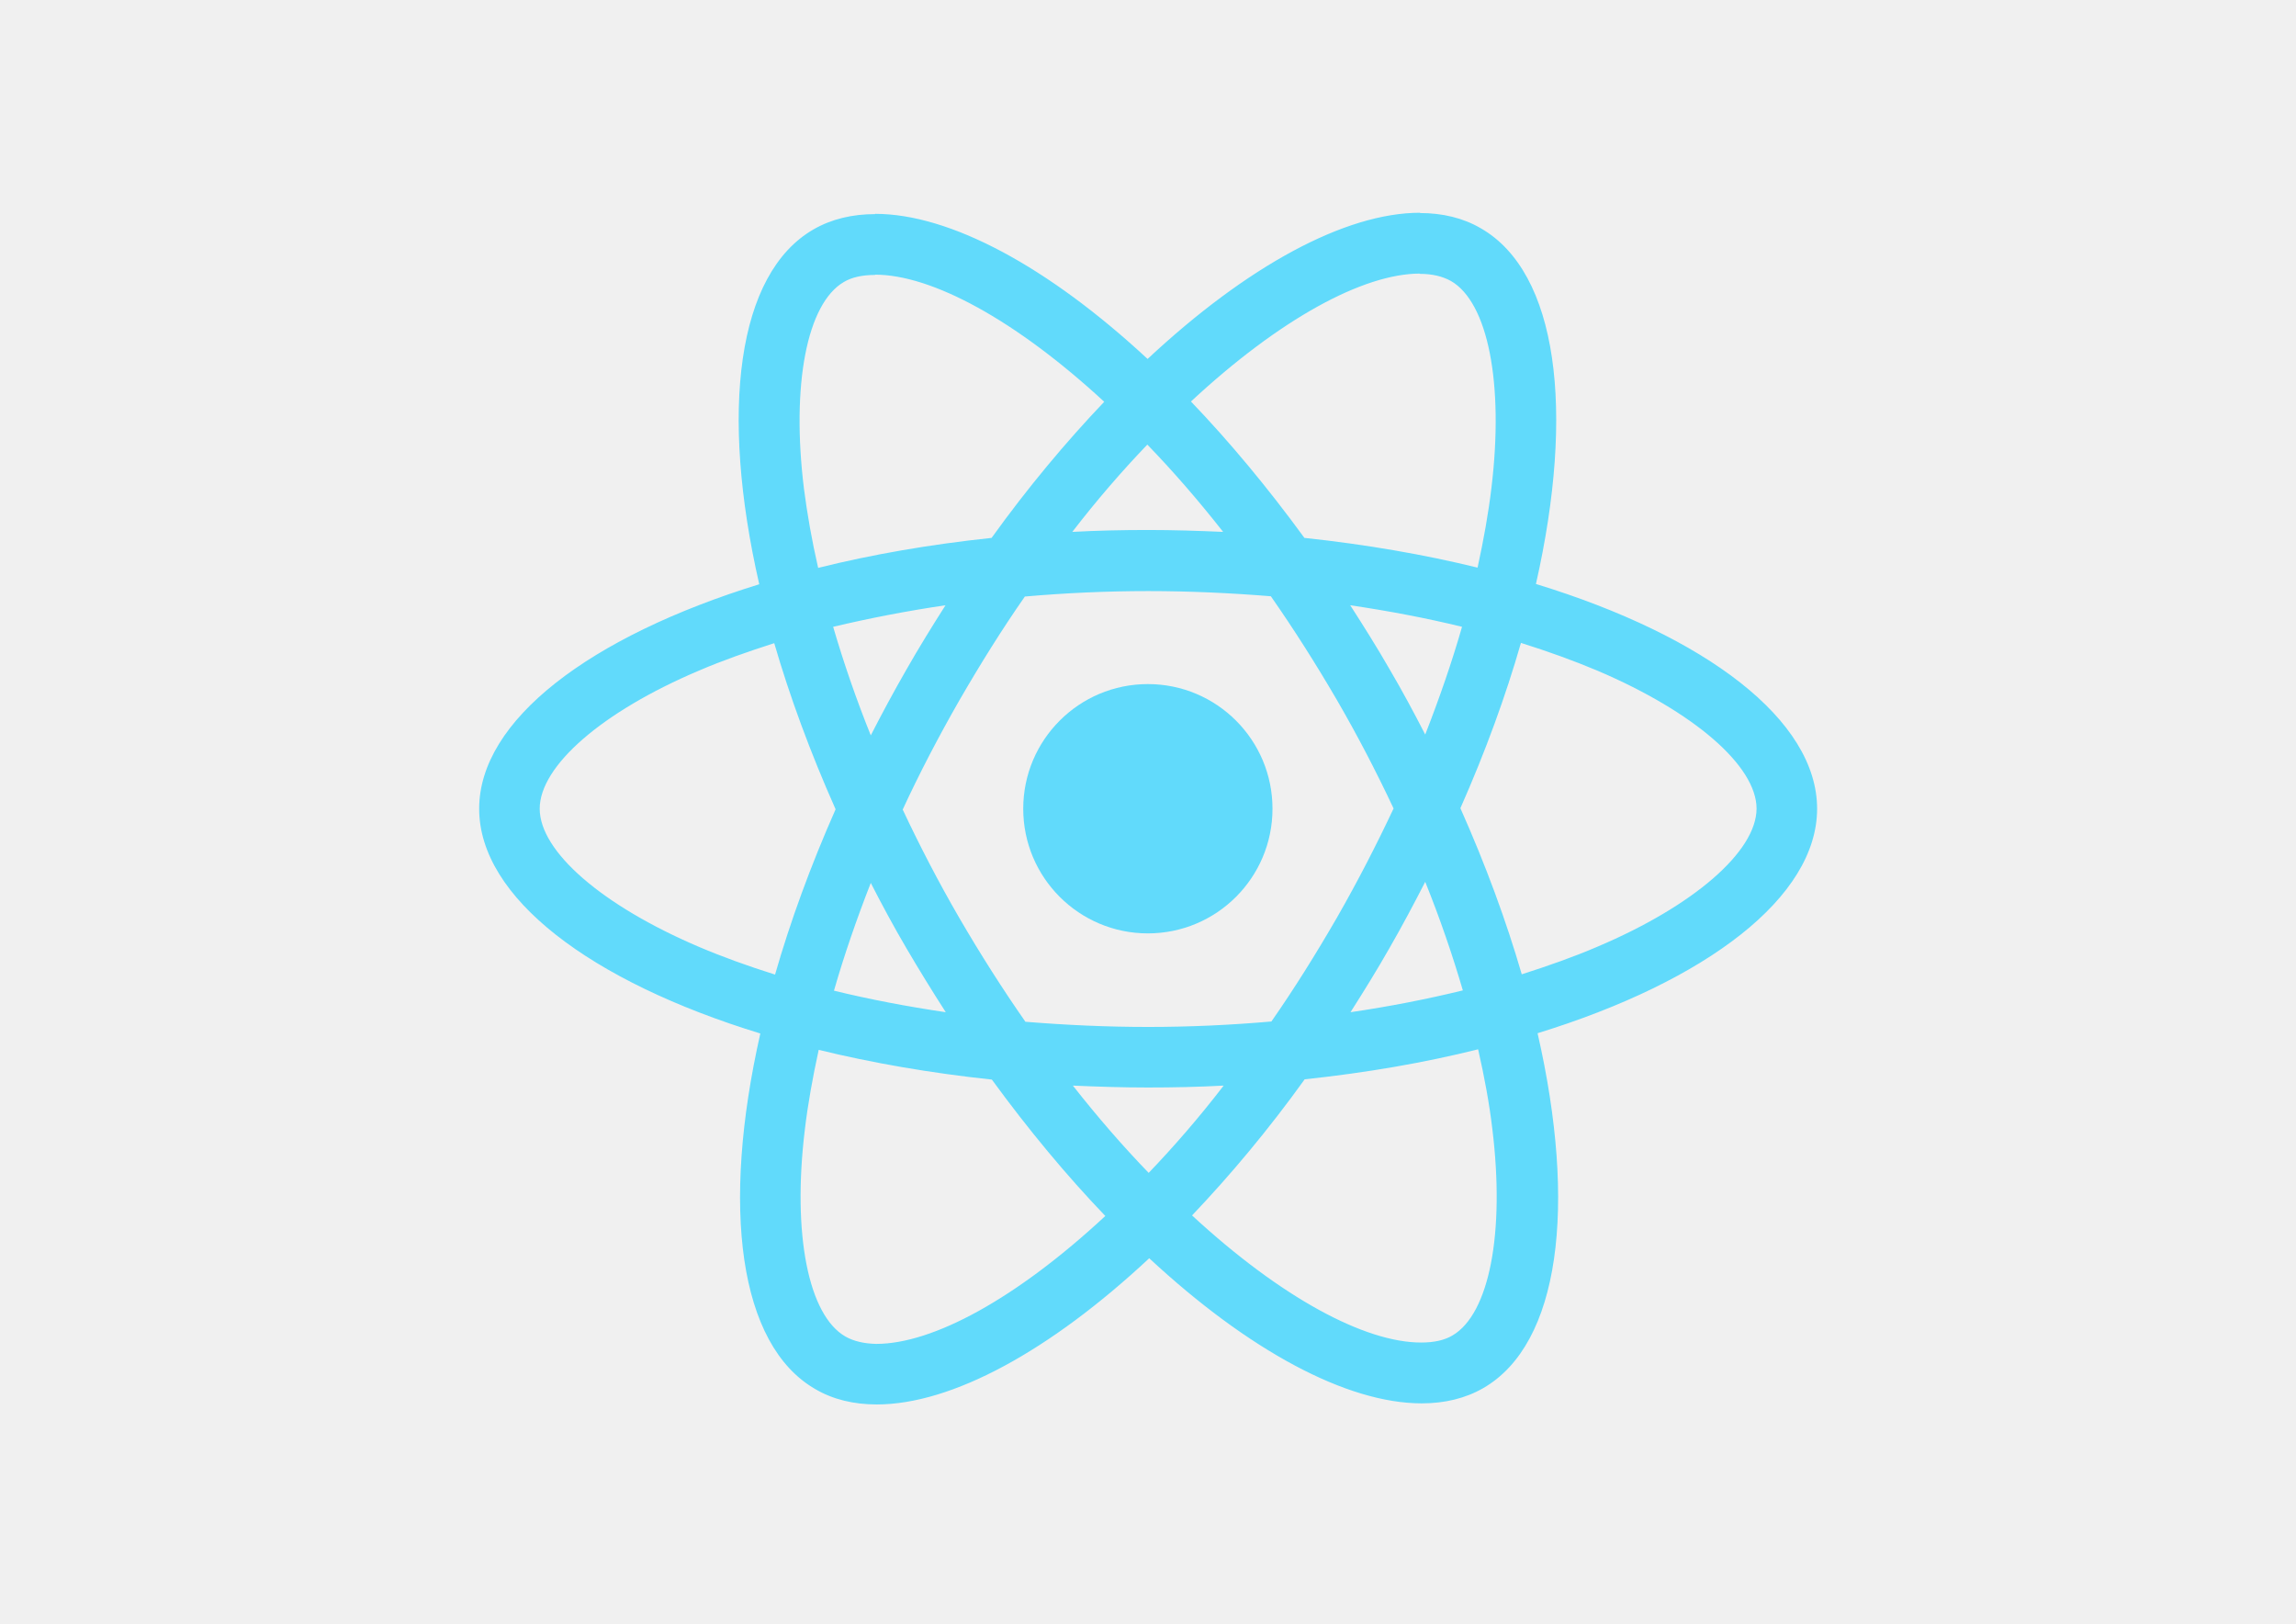
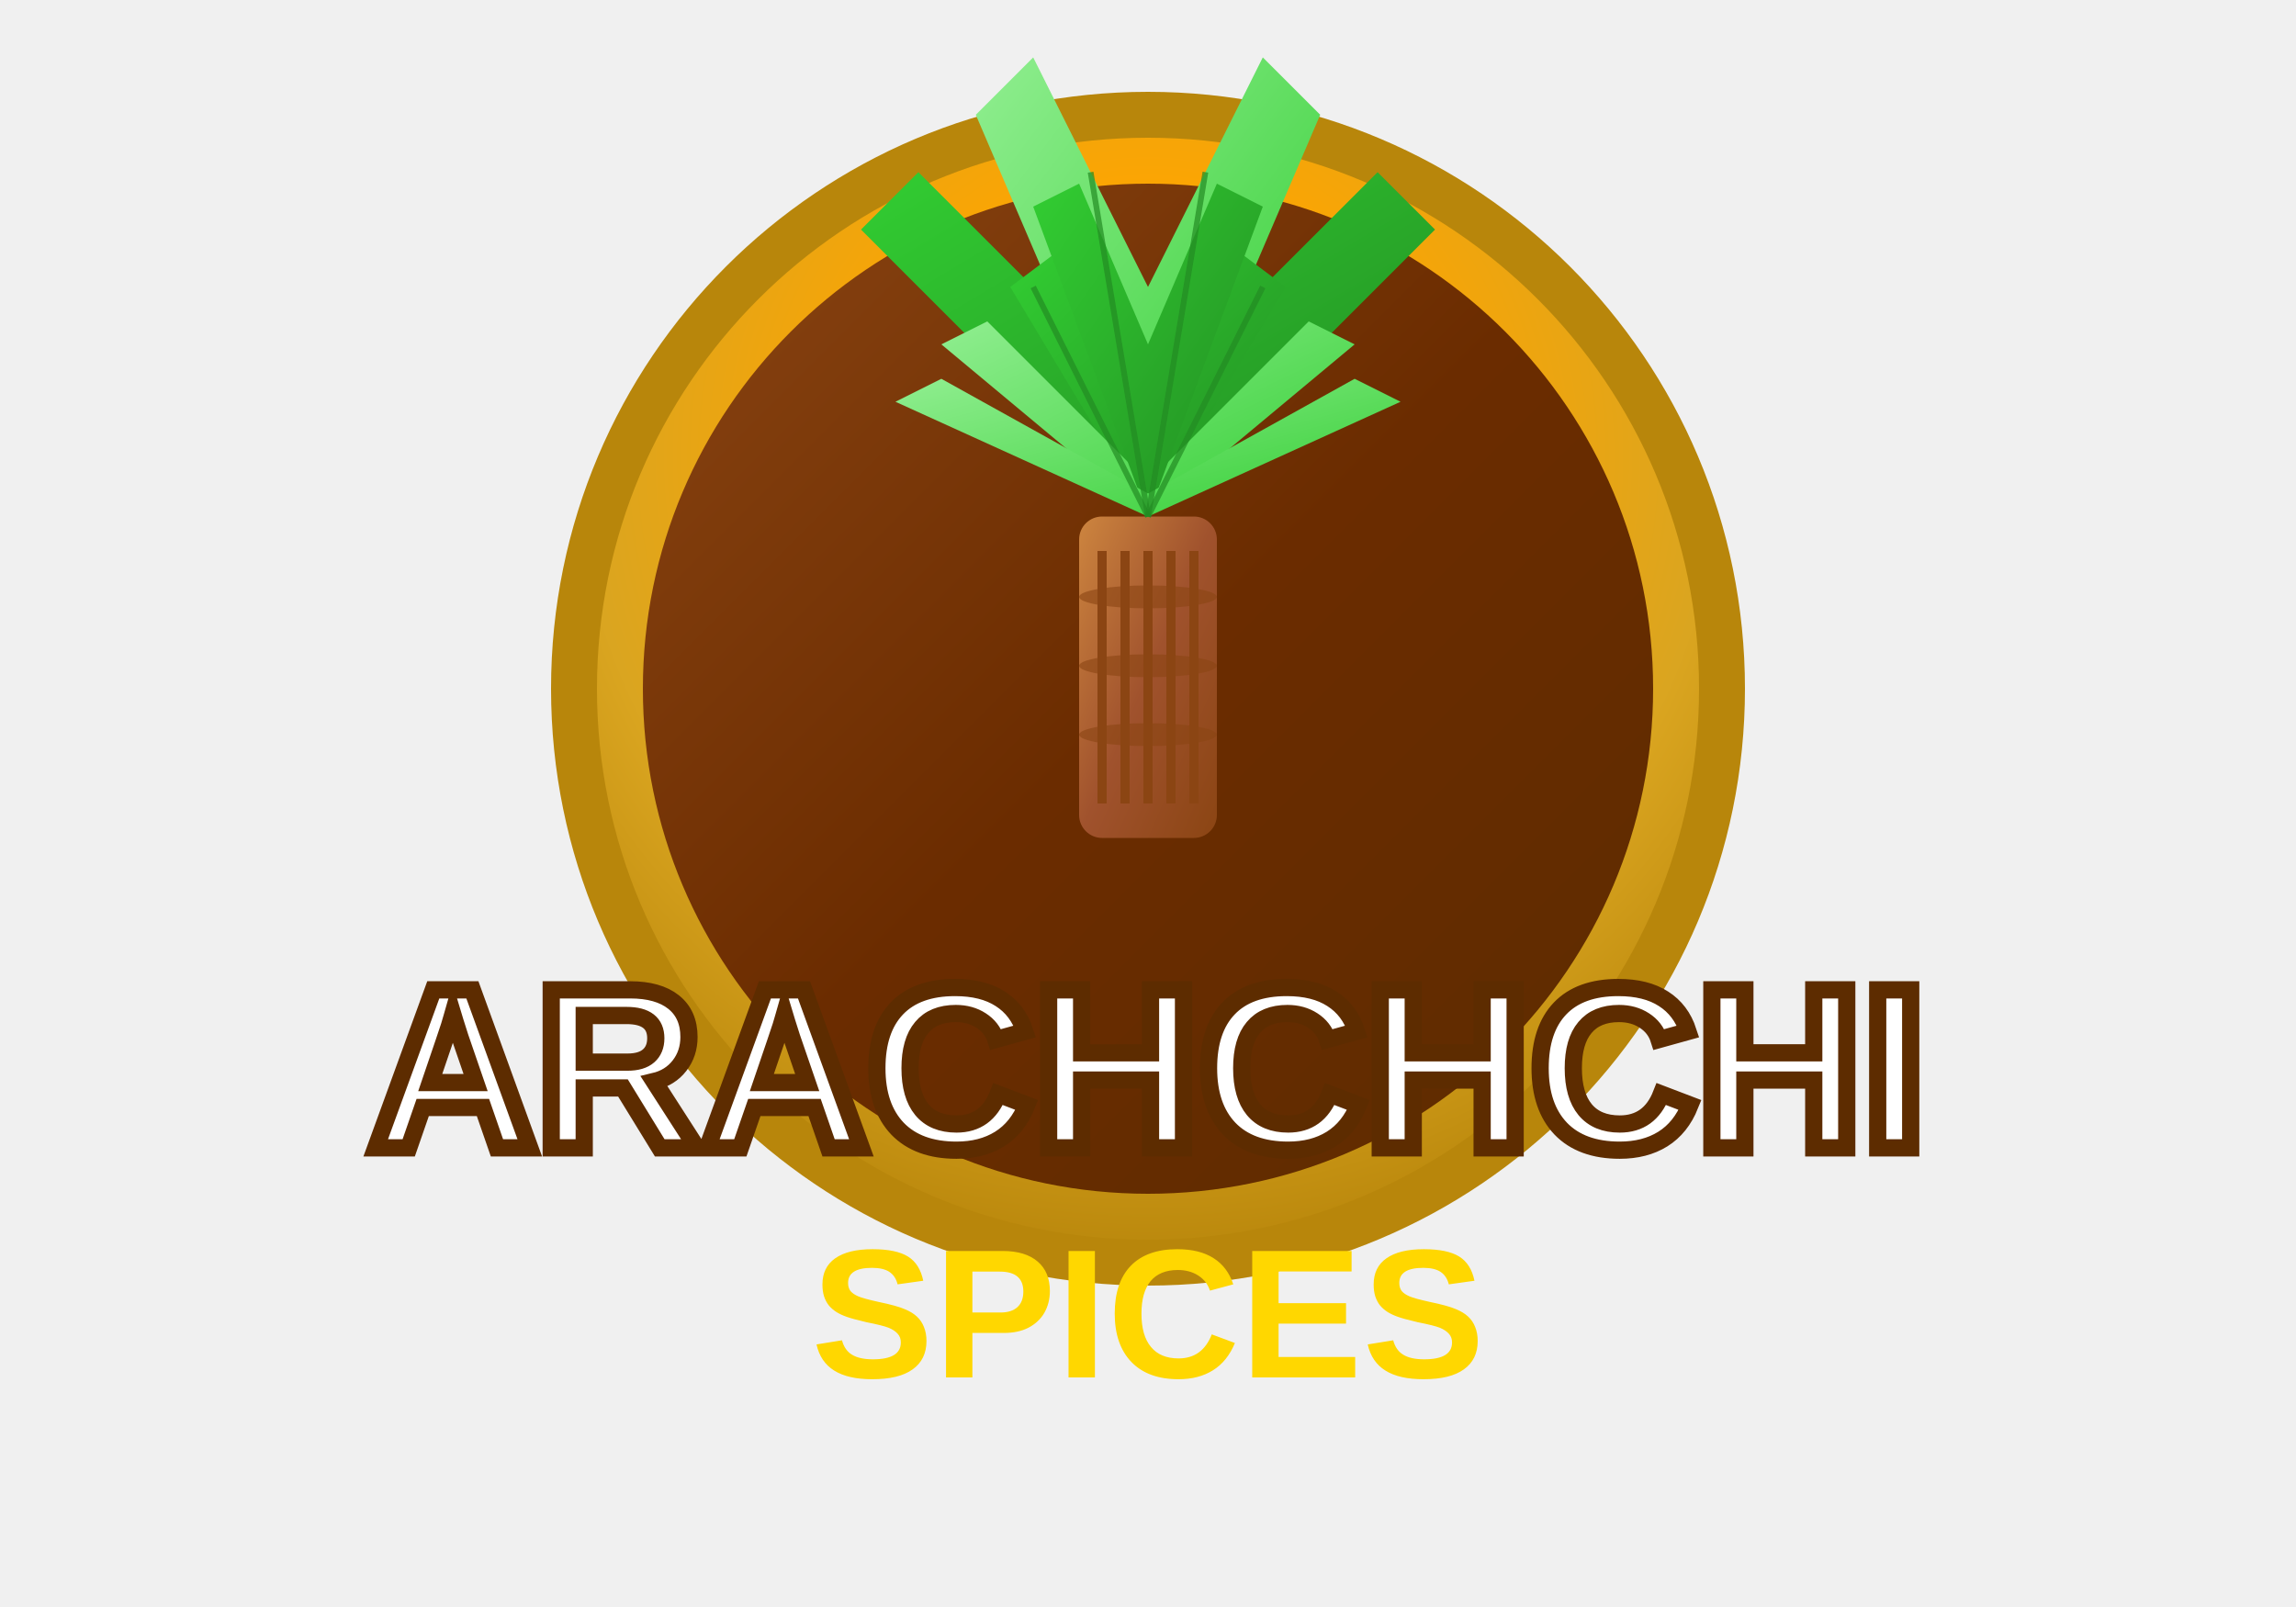
- <svg xmlns="http://www.w3.org/2000/svg" viewBox="0 0 841.9 595.3">
-   <g fill="#61DAFB">
-     <path d="M666.3 296.5c0-32.5-40.7-63.3-103.1-82.4 14.4-63.6 8-114.2-20.2-130.4-6.5-3.8-14.1-5.6-22.4-5.6v22.3c4.6 0 8.3.9 11.4 2.6 13.6 7.8 19.5 37.5 14.9 75.7-1.1 9.4-2.9 19.3-5.1 29.4-19.6-4.8-41-8.5-63.5-10.9-13.5-18.5-27.5-35.3-41.6-50 32.6-30.3 63.2-46.9 84-46.9V78c-27.5 0-63.5 19.6-99.9 53.6-36.4-33.8-72.4-53.2-99.9-53.2v22.3c20.7 0 51.4 16.5 84 46.6-14 14.7-28 31.4-41.3 49.9-22.6 2.4-44 6.1-63.6 11-2.3-10-4-19.7-5.2-29-4.7-38.2 1.1-67.9 14.6-75.8 3-1.8 6.9-2.6 11.5-2.6V78.5c-8.4 0-16 1.8-22.6 5.6-28.1 16.2-34.4 66.7-19.9 130.1-62.2 19.2-102.7 49.9-102.7 82.3 0 32.5 40.7 63.3 103.1 82.4-14.4 63.6-8 114.2 20.2 130.4 6.5 3.8 14.1 5.6 22.5 5.6 27.5 0 63.5-19.6 99.9-53.6 36.4 33.8 72.4 53.2 99.9 53.2 8.4 0 16-1.8 22.6-5.6 28.1-16.2 34.4-66.7 19.9-130.1 62-19.1 102.5-49.9 102.5-82.3zm-130.2-66.7c-3.7 12.9-8.3 26.2-13.5 39.5-4.1-8-8.4-16-13.1-24-4.6-8-9.5-15.8-14.4-23.4 14.2 2.1 27.9 4.7 41 7.9zm-45.8 106.5c-7.8 13.5-15.8 26.3-24.1 38.2-14.9 1.3-30 2-45.2 2-15.1 0-30.2-.7-45-1.9-8.3-11.9-16.4-24.6-24.2-38-7.6-13.1-14.5-26.4-20.8-39.8 6.2-13.4 13.2-26.8 20.7-39.9 7.8-13.5 15.8-26.3 24.1-38.2 14.9-1.3 30-2 45.2-2 15.1 0 30.2.7 45 1.9 8.3 11.9 16.4 24.6 24.2 38 7.6 13.1 14.5 26.4 20.8 39.8-6.3 13.4-13.2 26.8-20.7 39.9zm32.3-13c5.4 13.4 10 26.8 13.8 39.8-13.1 3.2-26.9 5.9-41.2 8 4.9-7.7 9.8-15.6 14.4-23.7 4.6-8 8.9-16.1 13-24.1zM421.2 430c-9.3-9.6-18.6-20.3-27.8-32 9 .4 18.2.7 27.5.7 9.4 0 18.7-.2 27.8-.7-9 11.7-18.3 22.4-27.5 32zm-74.4-58.9c-14.2-2.1-27.9-4.7-41-7.9 3.7-12.9 8.3-26.2 13.5-39.5 4.1 8 8.4 16 13.1 24 4.7 8 9.5 15.8 14.4 23.4zM420.7 163c9.3 9.6 18.6 20.3 27.8 32-9-.4-18.2-.7-27.5-.7-9.4 0-18.7.2-27.8.7 9-11.7 18.3-22.4 27.5-32zm-74 58.9c-4.9 7.7-9.8 15.6-14.4 23.7-4.6 8-8.9 16-13 24-5.4-13.4-10-26.8-13.8-39.8 13.1-3.1 26.9-5.8 41.2-7.9zm-90.5 125.2c-35.4-15.1-58.3-34.9-58.3-50.6 0-15.7 22.9-35.6 58.3-50.6 8.6-3.7 18-7 27.7-10.1 5.7 19.6 13.2 40 22.5 60.9-9.2 20.8-16.6 41.1-22.2 60.6-9.9-3.1-19.3-6.5-28-10.2zM310 490c-13.6-7.8-19.5-37.5-14.9-75.7 1.1-9.4 2.9-19.3 5.1-29.4 19.6 4.8 41 8.5 63.5 10.9 13.5 18.5 27.5 35.3 41.6 50-32.6 30.3-63.2 46.9-84 46.9-4.5-.1-8.3-1-11.3-2.7zm237.2-76.2c4.7 38.2-1.1 67.9-14.6 75.8-3 1.8-6.9 2.6-11.5 2.6-20.7 0-51.4-16.5-84-46.6 14-14.7 28-31.4 41.3-49.9 22.6-2.4 44-6.1 63.6-11 2.3 10.1 4.1 19.8 5.2 29.1zm38.5-66.7c-8.6 3.7-18 7-27.7 10.1-5.7-19.6-13.2-40-22.5-60.9 9.2-20.8 16.6-41.1 22.2-60.6 9.9 3.1 19.3 6.5 28.1 10.2 35.4 15.1 58.3 34.9 58.3 50.6-.1 15.7-23 35.6-58.4 50.6zM320.8 78.4z" />
-     <circle cx="420.9" cy="296.5" r="45.7" />
-     <path d="M520.5 78.1z" />
-   </g>
+ <svg xmlns="http://www.w3.org/2000/svg" width="200" height="140" viewBox="0 0 200 140">
+   <defs>
+     <radialGradient id="goldGradient" cx="50%" cy="30%" r="70%">
+       <stop offset="0%" style="stop-color:#FFD700;stop-opacity:1" />
+       <stop offset="30%" style="stop-color:#FFA500;stop-opacity:1" />
+       <stop offset="70%" style="stop-color:#DAA520;stop-opacity:1" />
+       <stop offset="100%" style="stop-color:#B8860B;stop-opacity:1" />
+     </radialGradient>
+     <linearGradient id="brownGradient" x1="0%" y1="0%" x2="100%" y2="100%">
+       <stop offset="0%" style="stop-color:#8B4513;stop-opacity:1" />
+       <stop offset="50%" style="stop-color:#6B2C00;stop-opacity:1" />
+       <stop offset="100%" style="stop-color:#5D2C00;stop-opacity:1" />
+     </linearGradient>
+     <linearGradient id="trunkGradient" x1="0%" y1="0%" x2="100%" y2="100%">
+       <stop offset="0%" style="stop-color:#CD853F;stop-opacity:1" />
+       <stop offset="50%" style="stop-color:#A0522D;stop-opacity:1" />
+       <stop offset="100%" style="stop-color:#8B4513;stop-opacity:1" />
+     </linearGradient>
+     <linearGradient id="frondGradient1" x1="0%" y1="0%" x2="100%" y2="100%">
+       <stop offset="0%" style="stop-color:#32CD32;stop-opacity:1" />
+       <stop offset="100%" style="stop-color:#228B22;stop-opacity:1" />
+     </linearGradient>
+     <linearGradient id="frondGradient2" x1="0%" y1="0%" x2="100%" y2="100%">
+       <stop offset="0%" style="stop-color:#90EE90;stop-opacity:1" />
+       <stop offset="100%" style="stop-color:#32CD32;stop-opacity:1" />
+     </linearGradient>
+   </defs>
+   <circle cx="100" cy="60" r="50" fill="url(#goldGradient)" stroke="#B8860B" stroke-width="4" />
+   <circle cx="100" cy="60" r="44" fill="url(#brownGradient)" />
+   <rect x="94" y="45" width="12" height="28" fill="url(#trunkGradient)" rx="2" />
+   <line x1="96" y1="48" x2="96" y2="70" stroke="#8B4513" stroke-width="0.8" />
+   <line x1="98" y1="48" x2="98" y2="70" stroke="#8B4513" stroke-width="0.8" />
+   <line x1="100" y1="48" x2="100" y2="70" stroke="#8B4513" stroke-width="0.8" />
+   <line x1="102" y1="48" x2="102" y2="70" stroke="#8B4513" stroke-width="0.8" />
+   <line x1="104" y1="48" x2="104" y2="70" stroke="#8B4513" stroke-width="0.8" />
+   <ellipse cx="100" cy="52" rx="6" ry="1" fill="#8B4513" opacity="0.6" />
+   <ellipse cx="100" cy="58" rx="6" ry="1" fill="#8B4513" opacity="0.6" />
+   <ellipse cx="100" cy="64" rx="6" ry="1" fill="#8B4513" opacity="0.6" />
+   <path d="M100 45 L75 20 L80 15 L100 35 L120 15 L125 20 L100 45 Z" fill="url(#frondGradient1)" />
+   <path d="M100 45 L85 10 L90 5 L100 25 L110 5 L115 10 L100 45 Z" fill="url(#frondGradient2)" />
+   <path d="M100 45 L88 25 L92 22 L100 40 L108 22 L112 25 L100 45 Z" fill="url(#frondGradient1)" />
+   <path d="M100 45 L82 30 L86 28 L100 42 L114 28 L118 30 L100 45 Z" fill="url(#frondGradient2)" />
+   <path d="M100 45 L90 18 L94 16 L100 30 L106 16 L110 18 L100 45 Z" fill="url(#frondGradient1)" />
+   <path d="M100 45 L78 35 L82 33 L100 43 L118 33 L122 35 L100 45 Z" fill="url(#frondGradient2)" />
+   <path d="M100 45 L90 25" stroke="#228B22" stroke-width="0.5" opacity="0.7" />
+   <path d="M100 45 L110 25" stroke="#228B22" stroke-width="0.5" opacity="0.7" />
+   <path d="M100 45 L95 15" stroke="#228B22" stroke-width="0.5" opacity="0.7" />
+   <path d="M100 45 L105 15" stroke="#228B22" stroke-width="0.5" opacity="0.7" />
+   <text x="100" y="100" text-anchor="middle" font-family="Arial, sans-serif" font-size="20" font-weight="bold" fill="white" stroke="#5D2C00" stroke-width="1.5">ARACHCHCHI</text>
+   <text x="100" y="120" text-anchor="middle" font-family="Arial, sans-serif" font-size="16" font-weight="bold" fill="#FFD700">SPICES</text>
</svg>
